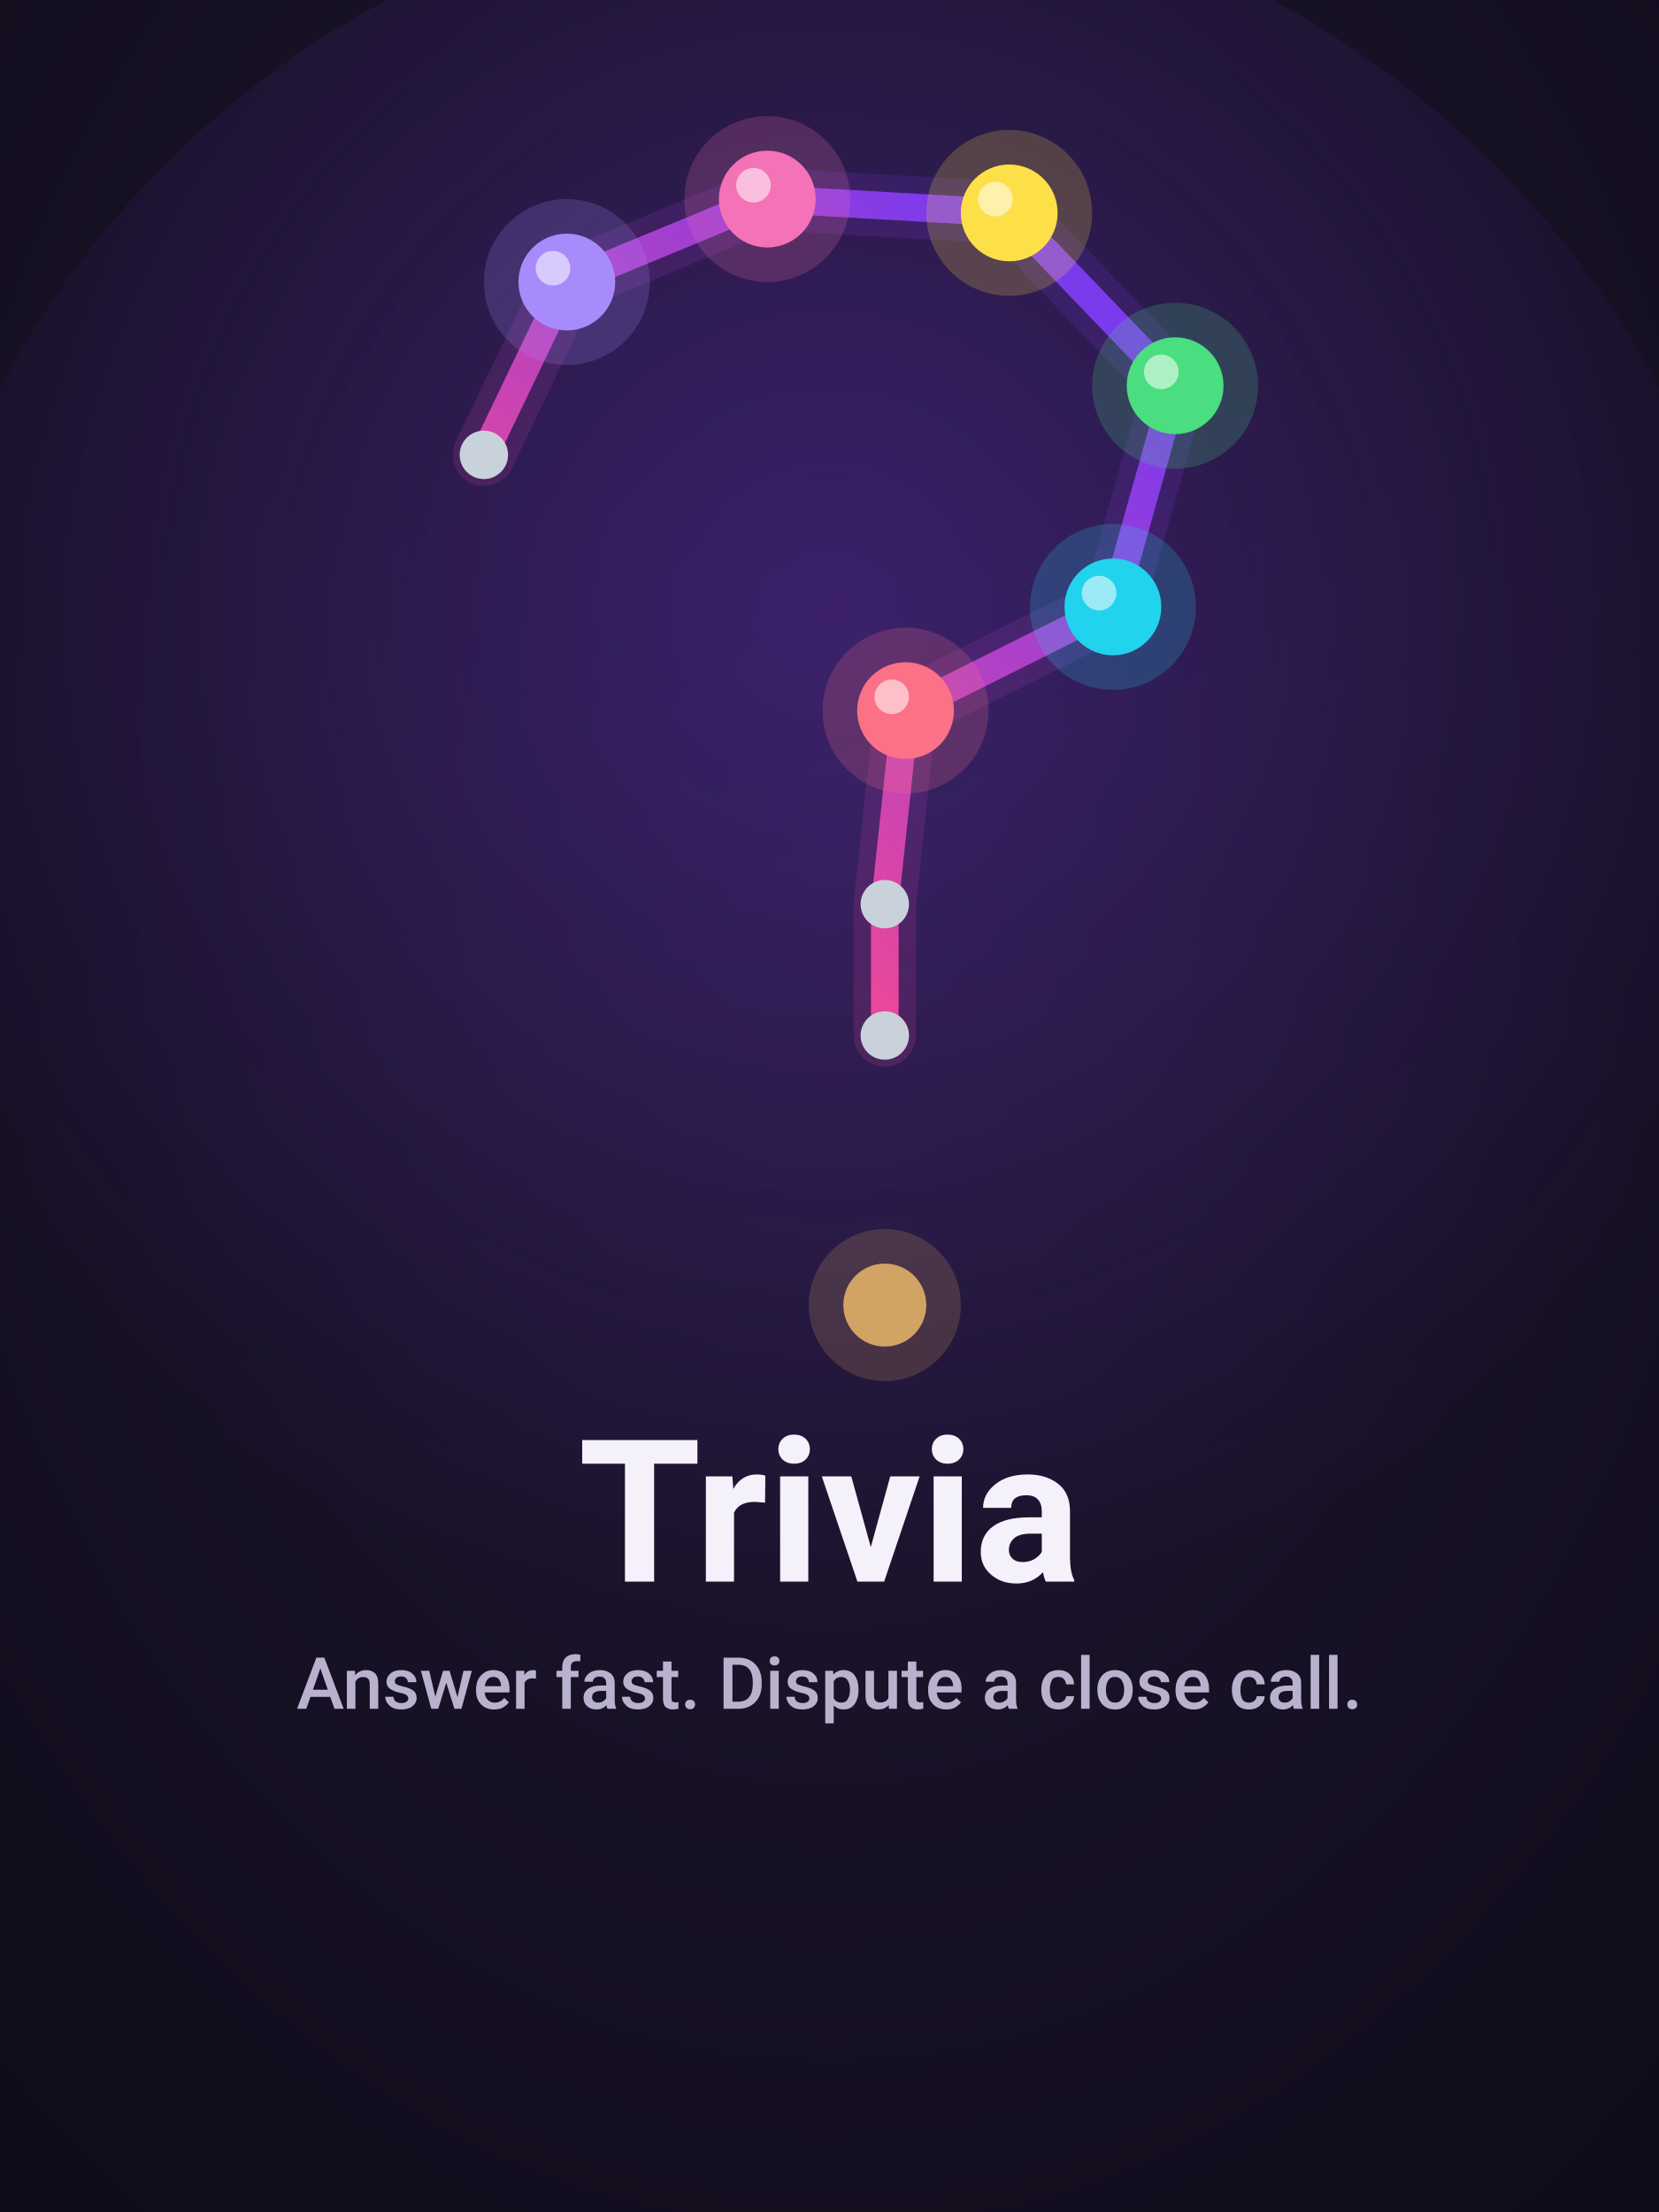
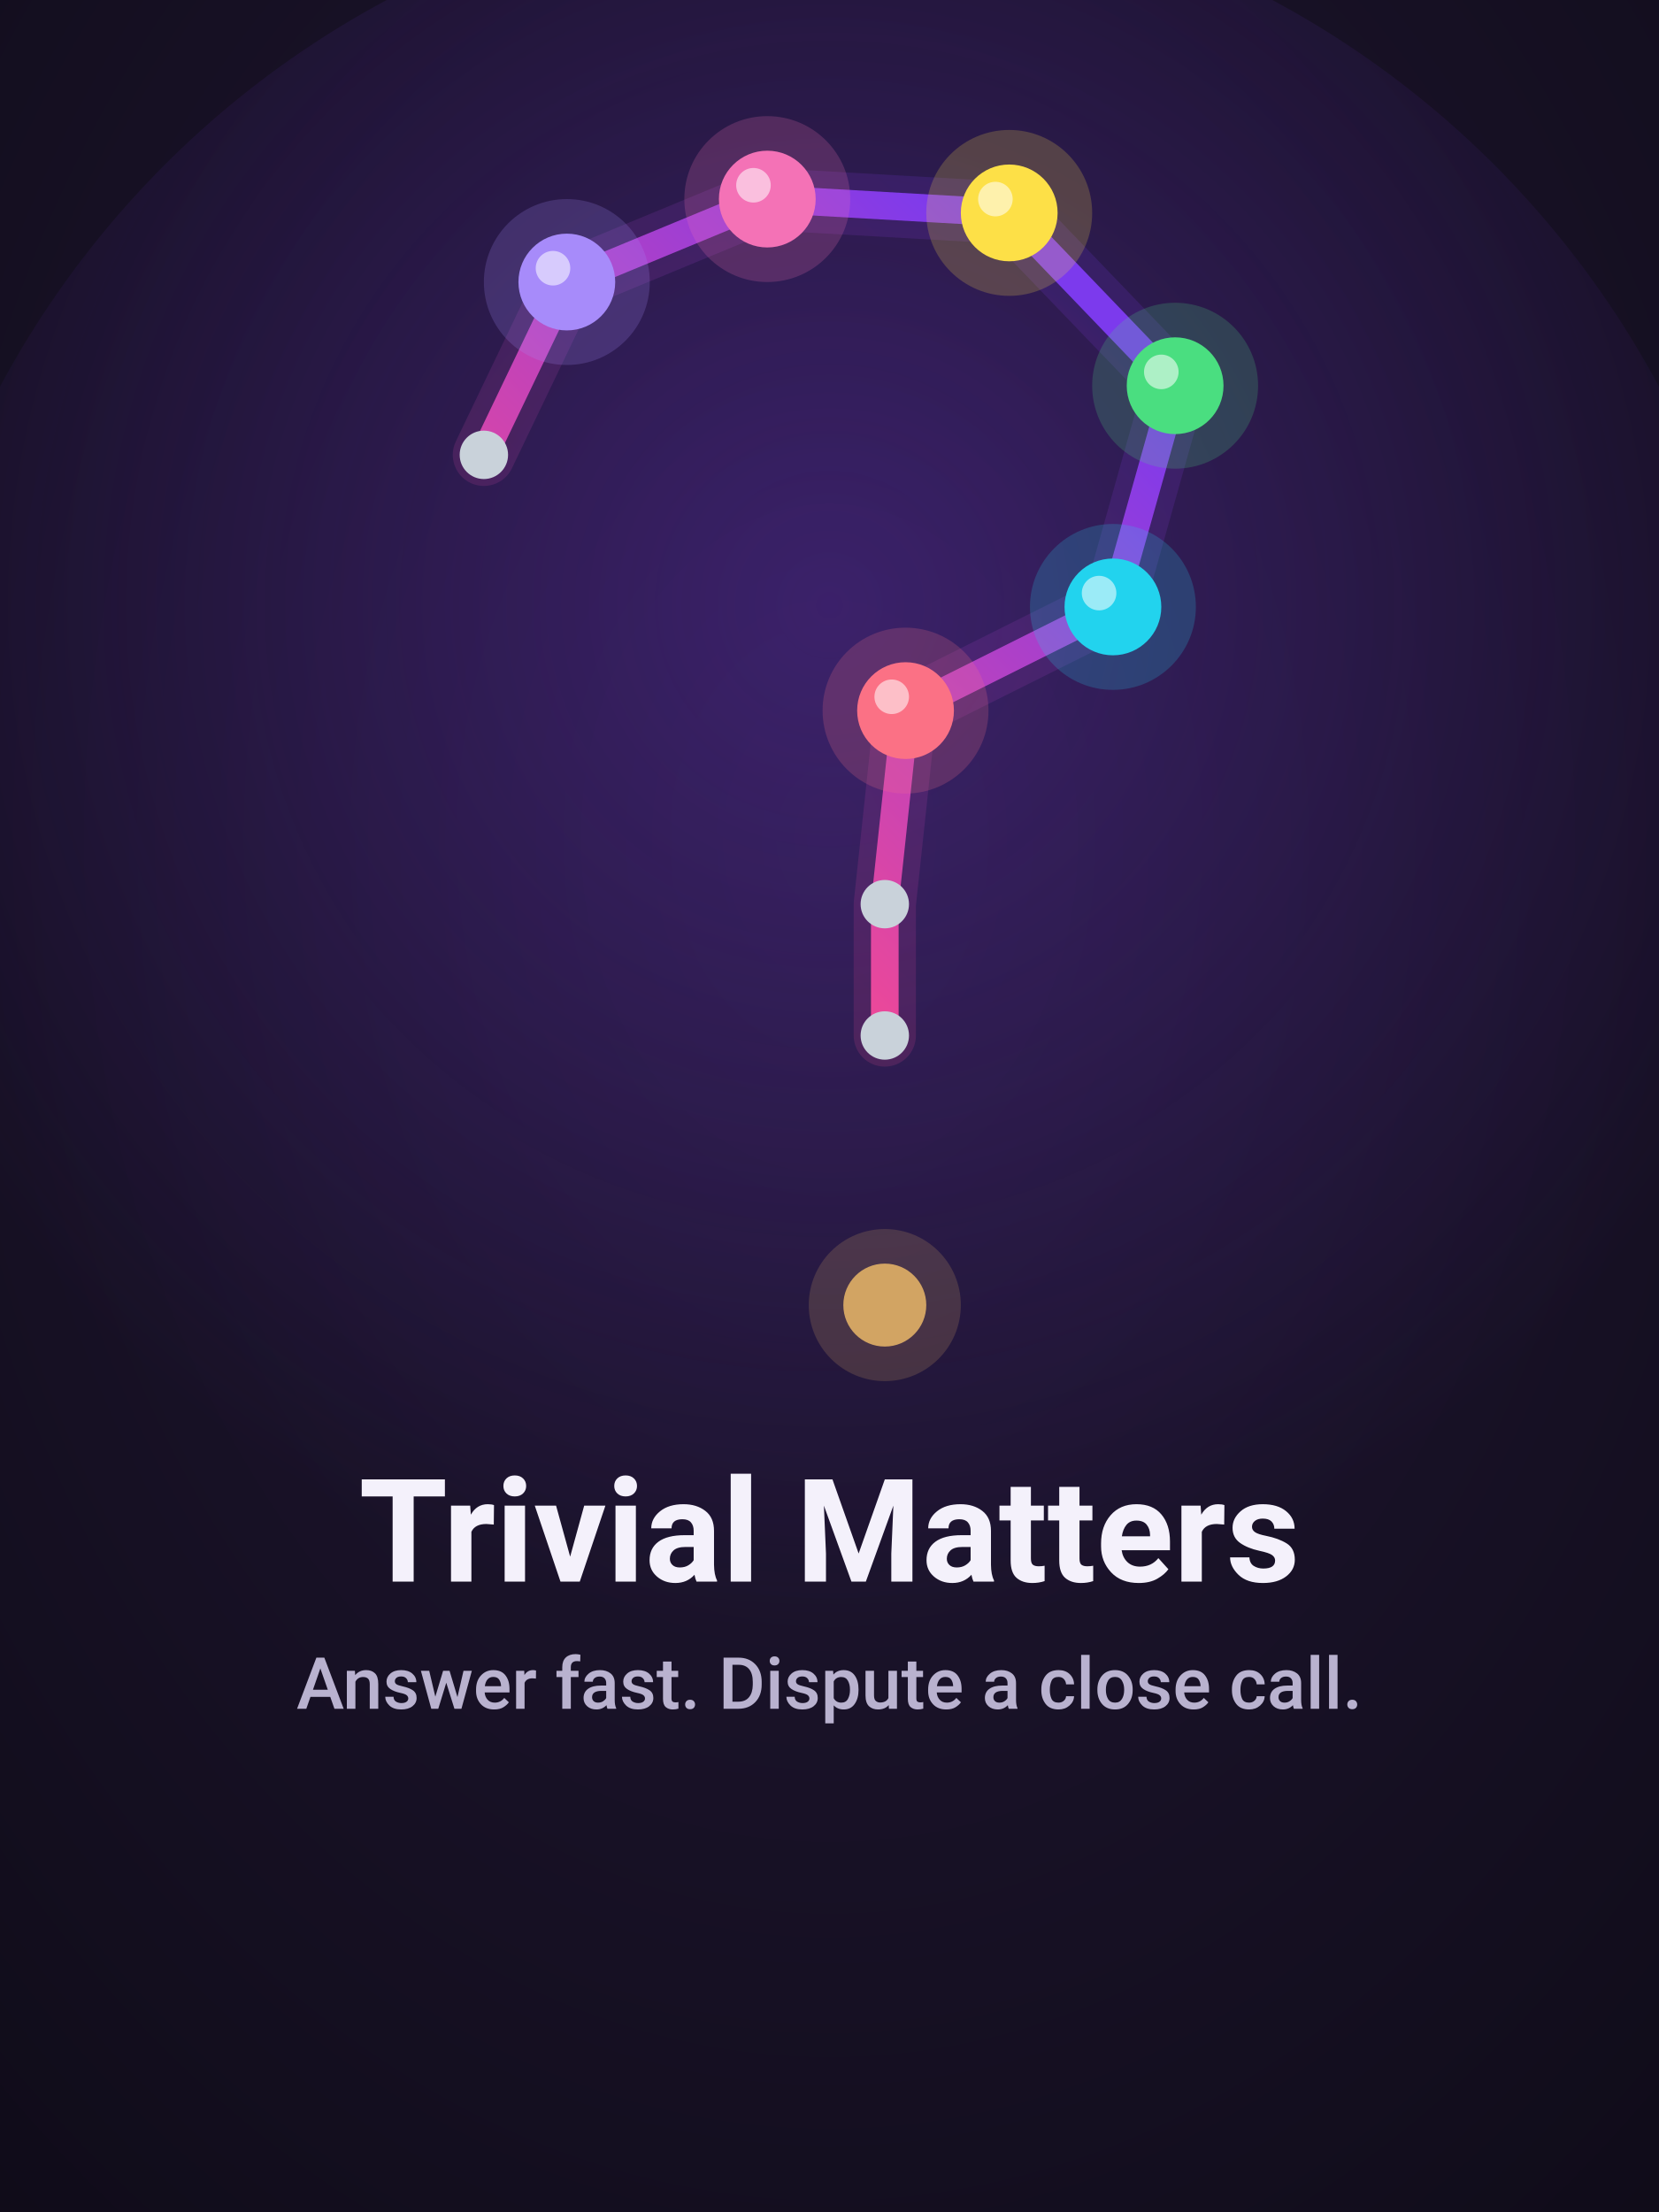
- <svg xmlns="http://www.w3.org/2000/svg" viewBox="0 0 600 800" width="600" height="800" role="img" aria-label="Branch out Trivia">
+ <svg xmlns="http://www.w3.org/2000/svg" viewBox="0 0 600 800" width="600" height="800" role="img" aria-label="Branch out Trivial Matters">
  <defs>
    <linearGradient id="htvp-spark" gradientUnits="userSpaceOnUse" x1="300" y1="360" x2="560" y2="90">
      <stop offset="0" stop-color="#FBBF24" />
      <stop offset="0.5" stop-color="#EC4899" />
      <stop offset="1" stop-color="#7C3AED" />
    </linearGradient>
    <radialGradient id="htvp-bg" cx="0.5" cy="0.38" r="0.9">
      <stop offset="0" stop-color="#221836" />
      <stop offset="1" stop-color="#0d0a15" />
    </radialGradient>
    <radialGradient id="htvp-glow" cx="0.5" cy="0.38" r="0.55">
      <stop offset="0" stop-color="#7C3AED" stop-opacity="0.30" />
      <stop offset="1" stop-color="#7C3AED" stop-opacity="0" />
    </radialGradient>
  </defs>
  <rect width="600" height="800" fill="url(#htvp-bg)" />
  <circle cx="300" cy="300" r="340" fill="url(#htvp-glow)" />
  <g transform="translate(300 272) scale(1.25) translate(-518 -244)">
    <g stroke-linecap="round" stroke-linejoin="round" fill="none" stroke="url(#htvp-spark)">
      <g stroke-width="18" opacity="0.16">
        <path d="M418 158 L442 108 L500 84 L570 88 L618 138 L600 202 L540 232 L534 288 L534 326" />
      </g>
      <g stroke-width="8">
        <path d="M418 158 L442 108 L500 84 L570 88 L618 138 L600 202 L540 232 L534 288 L534 326" />
      </g>
    </g>
    <g opacity="0.20">
      <circle cx="442" cy="108" r="24" fill="#A78BFA" />
      <circle cx="500" cy="84" r="24" fill="#F472B6" />
      <circle cx="570" cy="88" r="24" fill="#FDE047" />
      <circle cx="618" cy="138" r="24" fill="#4ADE80" />
      <circle cx="600" cy="202" r="24" fill="#22D3EE" />
      <circle cx="540" cy="232" r="24" fill="#FB7185" />
      <circle cx="534" cy="404" r="22" fill="#d2a463" />
    </g>
    <g fill="#c9d2da">
      <circle cx="418" cy="158" r="7" />
      <circle cx="534" cy="288" r="7" />
      <circle cx="534" cy="326" r="7" />
    </g>
    <circle cx="442" cy="108" r="14" fill="#A78BFA" />
    <circle cx="500" cy="84" r="14" fill="#F472B6" />
    <circle cx="570" cy="88" r="14" fill="#FDE047" />
    <circle cx="618" cy="138" r="14" fill="#4ADE80" />
    <circle cx="600" cy="202" r="14" fill="#22D3EE" />
    <circle cx="540" cy="232" r="14" fill="#FB7185" />
    <g fill="#ffffff" opacity="0.55">
      <circle cx="438" cy="104" r="5" />
      <circle cx="496" cy="80" r="5" />
      <circle cx="566" cy="84" r="5" />
      <circle cx="614" cy="134" r="5" />
      <circle cx="596" cy="198" r="5" />
      <circle cx="536" cy="228" r="5" />
    </g>
    <circle cx="534" cy="404" r="12" fill="#d2a463" />
  </g>
-   <text x="300" y="572" text-anchor="middle" font-family="-apple-system, BlinkMacSystemFont, 'Segoe UI', Roboto, sans-serif" font-size="72" font-weight="700" fill="#f4f1fb">Trivia</text>
+   <text x="300" y="572" text-anchor="middle" font-family="-apple-system, BlinkMacSystemFont, 'Segoe UI', Roboto, sans-serif" font-size="52" font-weight="700" fill="#f4f1fb">Trivial Matters</text>
  <text x="300" y="618" text-anchor="middle" font-family="-apple-system, BlinkMacSystemFont, 'Segoe UI', Roboto, sans-serif" font-size="26" font-weight="500" fill="#b9b2cf">Answer fast. Dispute a close call.</text>
</svg>
